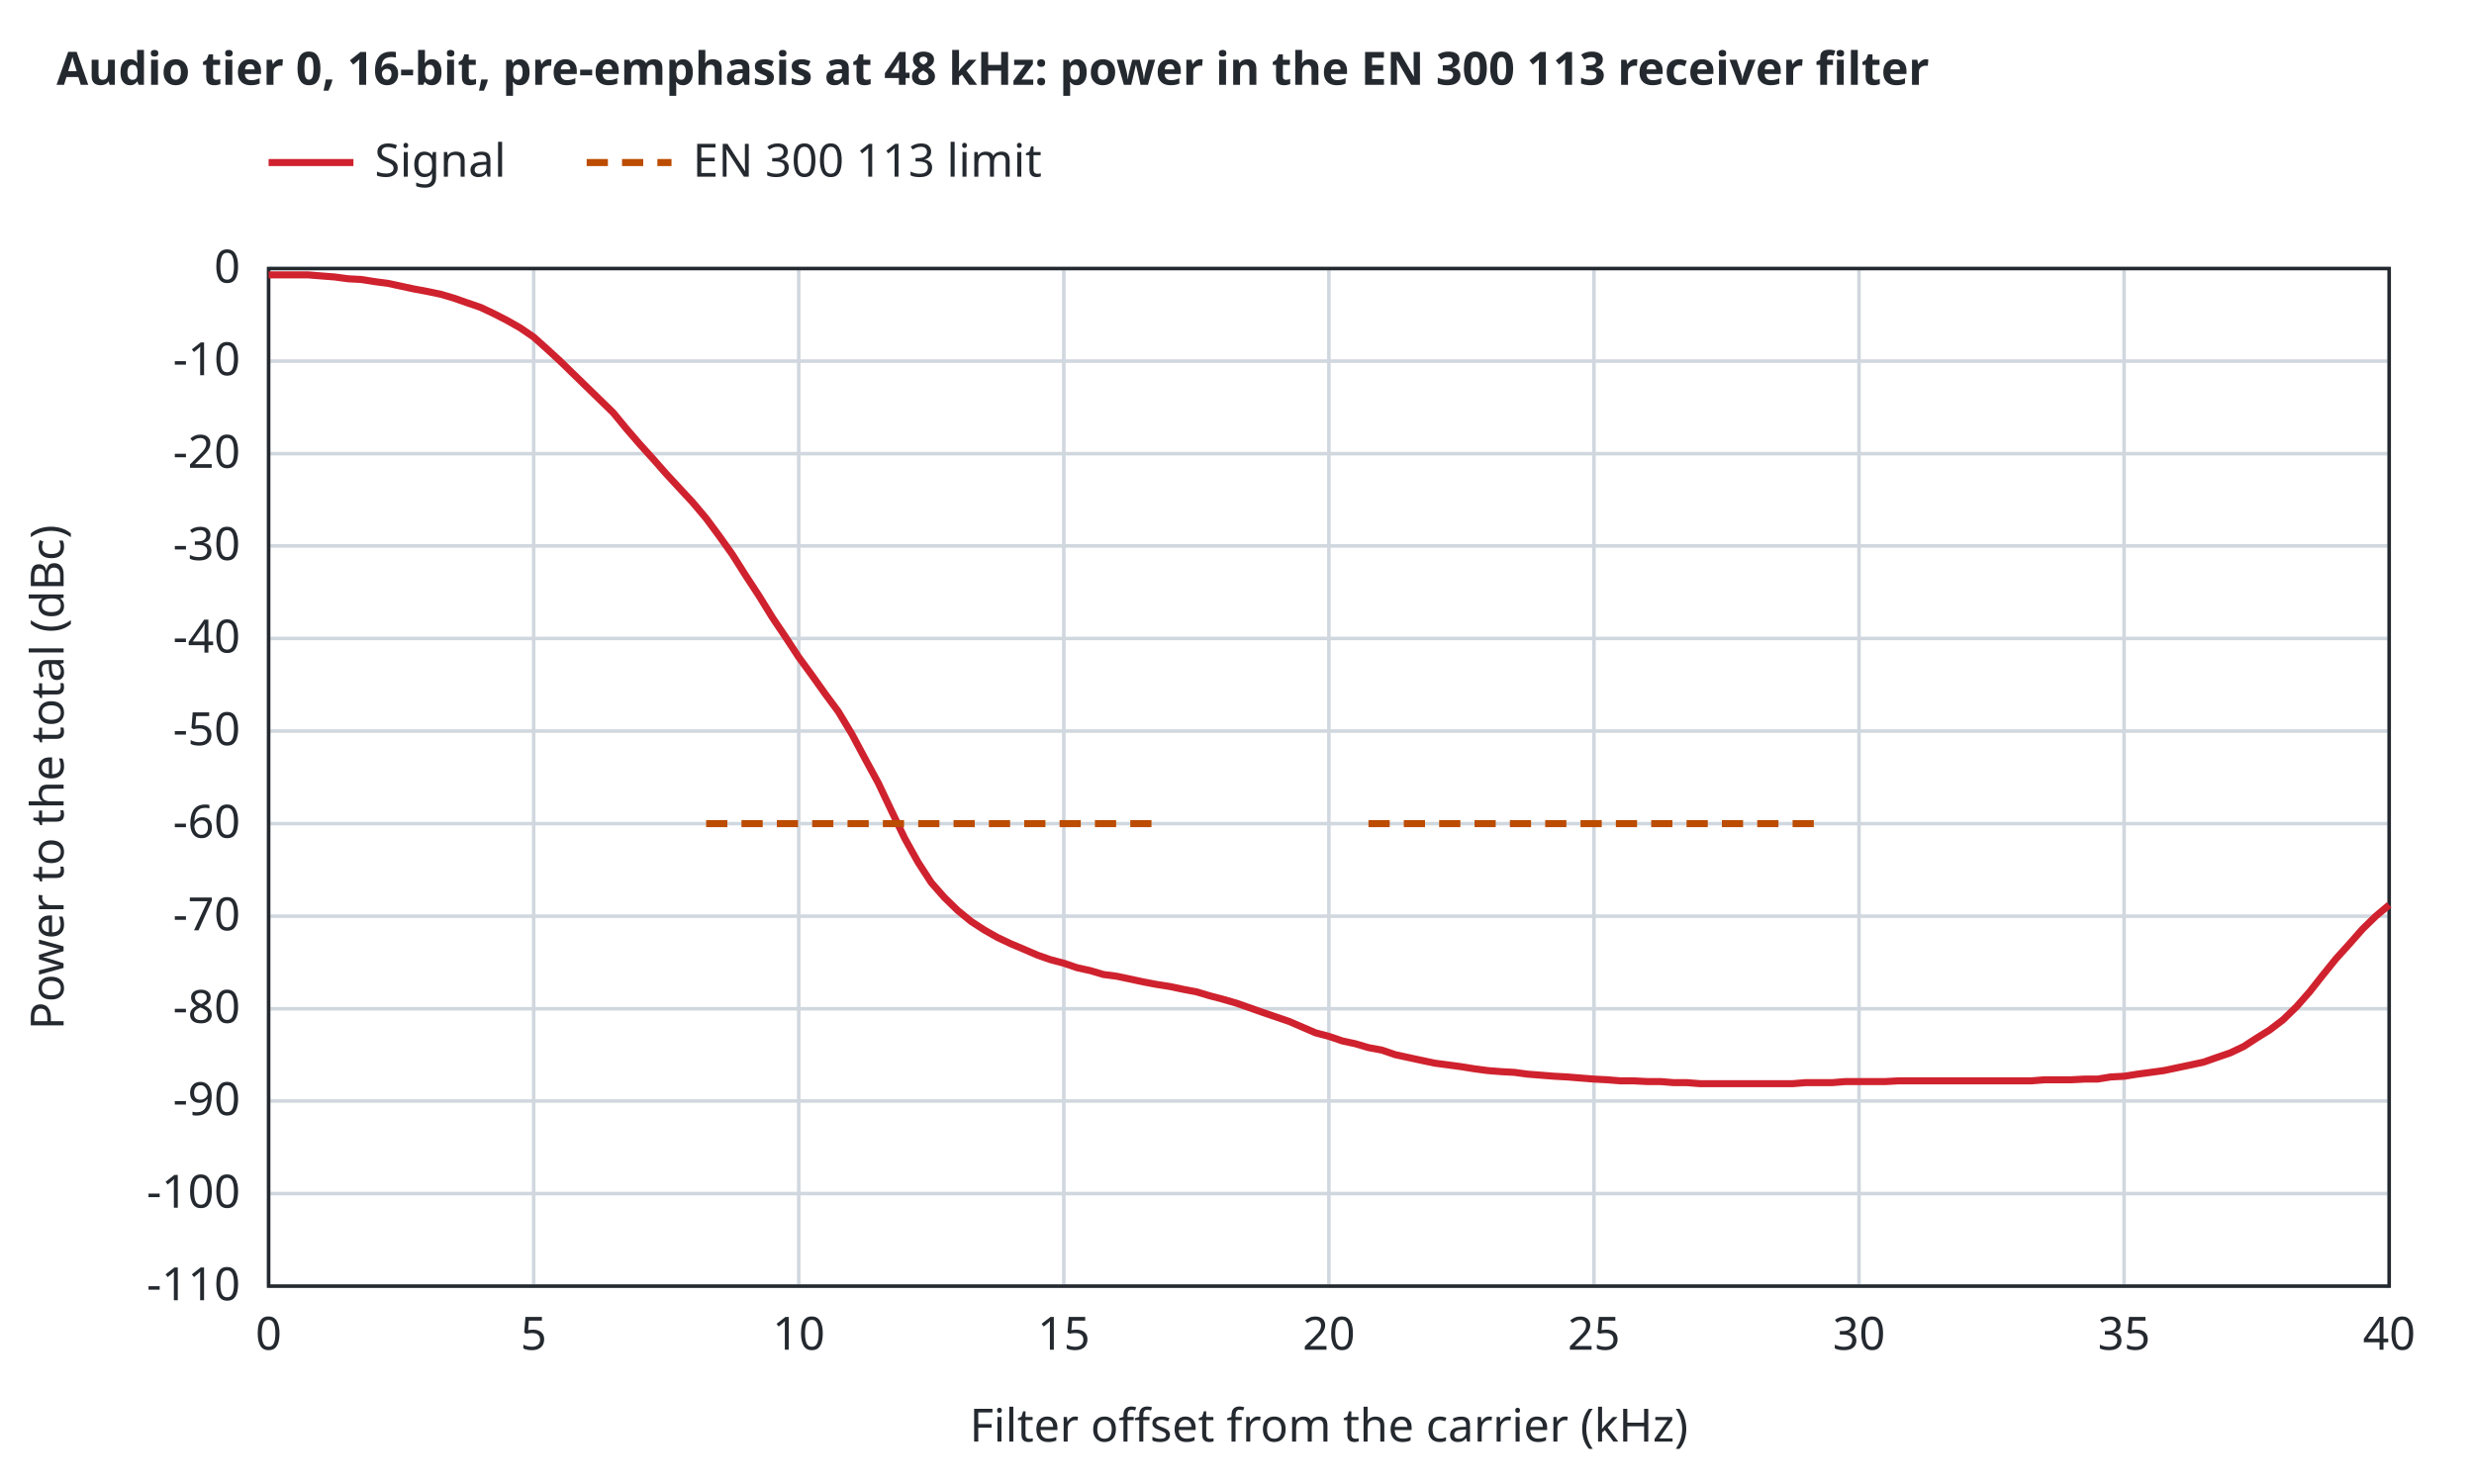
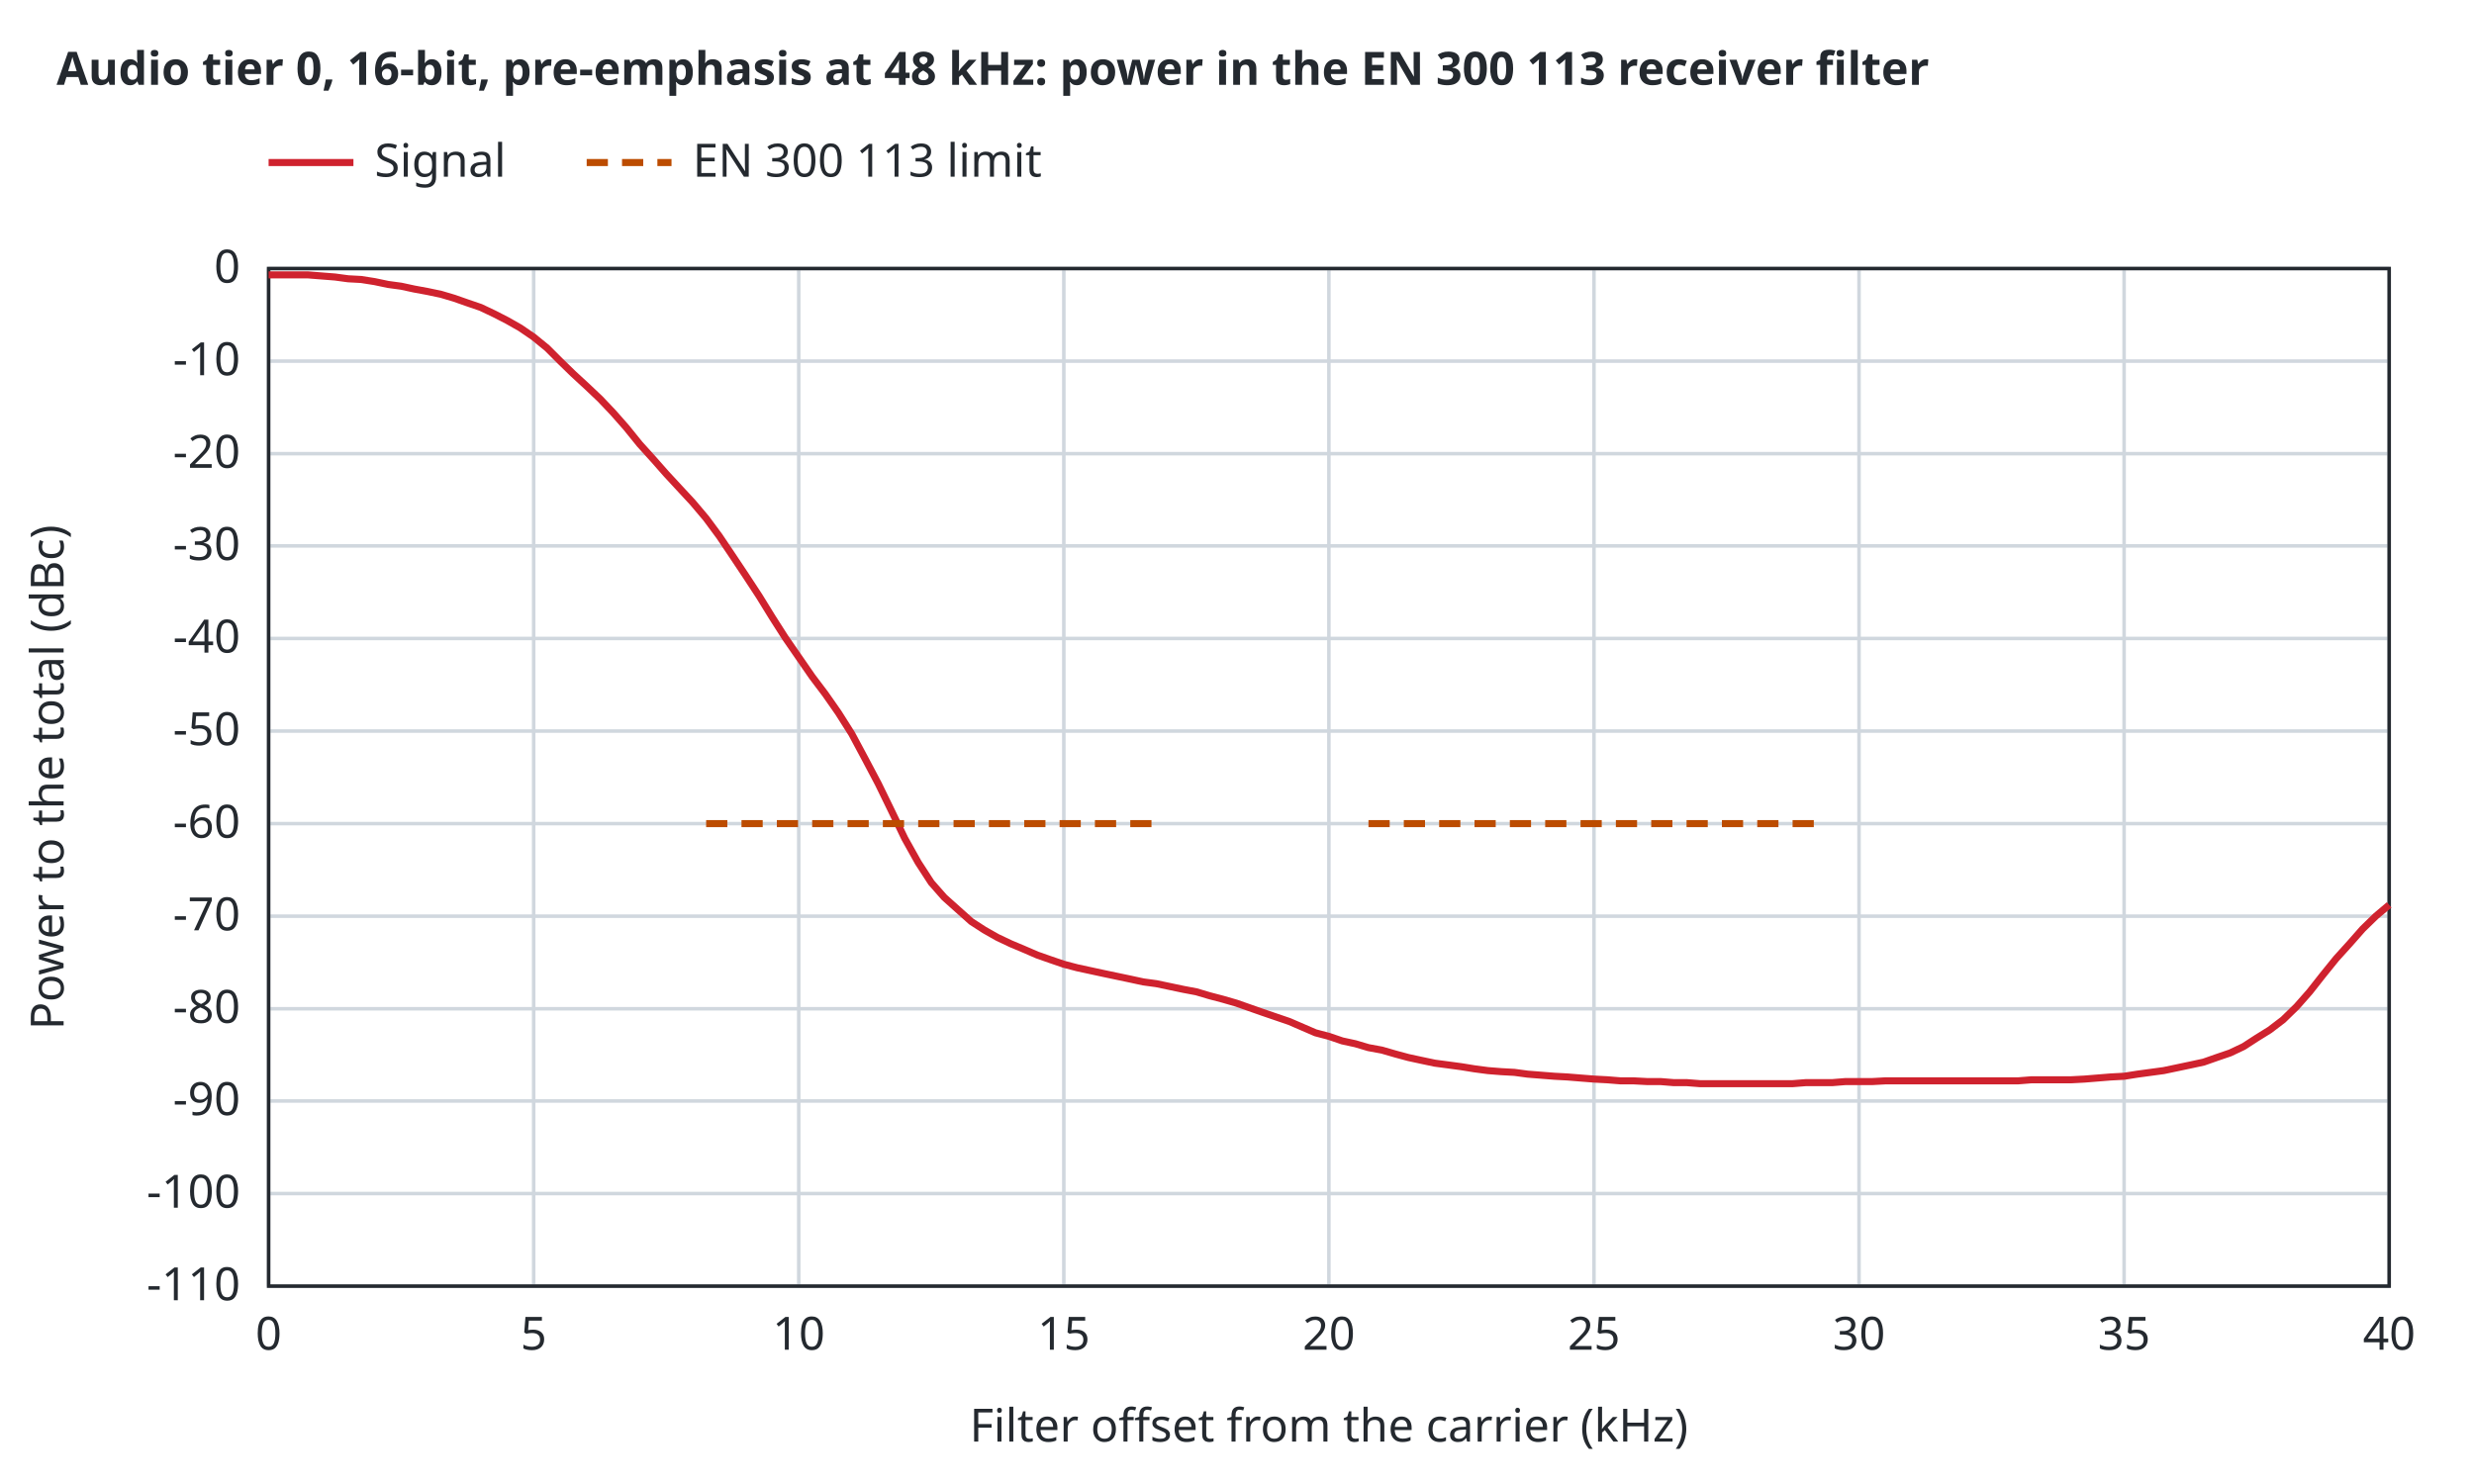
<svg xmlns="http://www.w3.org/2000/svg" width="700" height="420" viewBox="0 0 700 420">
  <style>text{font-family:sans-serif;font-size:13px;fill:#24292f}.t{font-weight:600}.bg{fill:#ffffff}.ax{stroke:#24292f;stroke-width:1;fill:none}.gr{stroke:#d0d7de;stroke-width:1}.mi{stroke:#eaeef2;stroke-width:1}.r0{stroke:#6e7781}.r1{stroke:#bc4c00}.r2{stroke:#8250df}.r3{stroke:#1b7c83}.r4{stroke:#9a6700}.s1{stroke:#cf222e}.s2{stroke:#0969da}.s3{stroke:#1a7f37}.s4{stroke:#9a6700}.q0{fill:#6e7781}.q1{fill:#bc4c00}.q2{fill:#8250df}.f1{fill:#cf222e}.f2{fill:#0969da}.f3{fill:#1a7f37}.f4{fill:#9a6700}.l{fill:none;stroke-width:2}.p{fill:none;stroke-width:1.5}.e{fill:none;stroke-width:1;stroke-opacity:.25}@media (prefers-color-scheme:dark){text{fill:#e6edf3}.bg{fill:#0d1117}.ax{stroke:#8b949e}.gr{stroke:#30363d}.mi{stroke:#21262d}.r0{stroke:#8b949e}.r1{stroke:#f0883e}.r2{stroke:#d2a8ff}.r3{stroke:#39c5cf}.r4{stroke:#d29922}.s1{stroke:#ff7b72}.s2{stroke:#58a6ff}.s3{stroke:#3fb950}.s4{stroke:#d29922}.q0{fill:#8b949e}.q1{fill:#f0883e}.q2{fill:#d2a8ff}.f1{fill:#ff7b72}.f2{fill:#58a6ff}.f3{fill:#3fb950}.f4{fill:#d29922}}</style>
  <rect class="bg" width="100%" height="100%" />
  <text class="t" x="16" y="24">Audio tier 0, 16-bit, pre-emphasis at 48 kHz: power in the EN 300 113 receiver filter</text>
  <line class="gr" x1="76.0" y1="364.0" x2="76.0" y2="76.0" />
  <text x="76.0" y="382.0" text-anchor="middle">0</text>
  <line class="gr" x1="151.0" y1="364.0" x2="151.0" y2="76.0" />
  <text x="151.0" y="382.0" text-anchor="middle">5</text>
  <line class="gr" x1="226.0" y1="364.0" x2="226.0" y2="76.0" />
  <text x="226.0" y="382.0" text-anchor="middle">10</text>
  <line class="gr" x1="301.0" y1="364.0" x2="301.0" y2="76.0" />
  <text x="301.0" y="382.0" text-anchor="middle">15</text>
  <line class="gr" x1="376.0" y1="364.0" x2="376.0" y2="76.0" />
  <text x="376.0" y="382.0" text-anchor="middle">20</text>
  <line class="gr" x1="451.0" y1="364.0" x2="451.0" y2="76.0" />
  <text x="451.0" y="382.0" text-anchor="middle">25</text>
  <line class="gr" x1="526.0" y1="364.0" x2="526.0" y2="76.0" />
  <text x="526.0" y="382.0" text-anchor="middle">30</text>
  <line class="gr" x1="601.0" y1="364.0" x2="601.0" y2="76.0" />
  <text x="601.0" y="382.0" text-anchor="middle">35</text>
  <line class="gr" x1="676.0" y1="364.0" x2="676.0" y2="76.0" />
  <text x="676.0" y="382.0" text-anchor="middle">40</text>
  <line class="gr" x1="76.0" y1="364.0" x2="676.0" y2="364.0" />
  <text x="68.0" y="368.0" text-anchor="end">-110</text>
  <line class="gr" x1="76.0" y1="337.8" x2="676.0" y2="337.8" />
  <text x="68.0" y="341.8" text-anchor="end">-100</text>
  <line class="gr" x1="76.0" y1="311.6" x2="676.0" y2="311.6" />
  <text x="68.0" y="315.6" text-anchor="end">-90</text>
  <line class="gr" x1="76.0" y1="285.5" x2="676.0" y2="285.5" />
  <text x="68.0" y="289.5" text-anchor="end">-80</text>
  <line class="gr" x1="76.0" y1="259.3" x2="676.0" y2="259.3" />
  <text x="68.0" y="263.3" text-anchor="end">-70</text>
  <line class="gr" x1="76.0" y1="233.1" x2="676.0" y2="233.1" />
  <text x="68.0" y="237.1" text-anchor="end">-60</text>
  <line class="gr" x1="76.0" y1="206.9" x2="676.0" y2="206.9" />
  <text x="68.0" y="210.9" text-anchor="end">-50</text>
  <line class="gr" x1="76.0" y1="180.7" x2="676.0" y2="180.7" />
  <text x="68.0" y="184.7" text-anchor="end">-40</text>
  <line class="gr" x1="76.0" y1="154.5" x2="676.0" y2="154.5" />
  <text x="68.0" y="158.5" text-anchor="end">-30</text>
  <line class="gr" x1="76.0" y1="128.4" x2="676.0" y2="128.4" />
  <text x="68.0" y="132.4" text-anchor="end">-20</text>
  <line class="gr" x1="76.0" y1="102.2" x2="676.0" y2="102.2" />
  <text x="68.0" y="106.2" text-anchor="end">-10</text>
  <line class="gr" x1="76.0" y1="76.0" x2="676.0" y2="76.0" />
  <text x="68.0" y="80.0" text-anchor="end">0</text>
  <rect class="ax" x="76.0" y="76.0" width="600.0" height="288.0" />
  <text x="376.0" y="408.0" text-anchor="middle">Filter offset from the carrier (kHz)</text>
  <text x="18" y="220.0" text-anchor="middle" transform="rotate(-90 18 220.0)">Power to the total (dBc)</text>
-   <path class="l s1" d="M76.0,77.8 L79.8,77.8 L83.5,77.8 L87.2,77.8 L91.0,78.1 L94.8,78.4 L98.5,78.9 L102.2,79.1 L106.0,79.7 L109.8,80.2 L113.5,81.0 L117.2,81.8 L121.0,82.5 L124.8,83.3 L128.5,84.4 L132.2,85.7 L136.0,87.0 L139.8,88.8 L143.5,90.7 L147.2,92.8 L151.0,95.4 L154.8,98.8 L158.5,102.2 L162.2,105.8 L166.0,109.5 L169.8,113.2 L173.5,116.8 L177.2,121.3 L181.0,125.7 L184.8,129.9 L188.5,134.1 L192.2,138.1 L196.0,142.2 L199.8,146.7 L203.5,151.7 L207.2,156.9 L211.0,162.9 L214.8,168.7 L218.5,174.7 L222.2,180.2 L226.0,186.0 L229.8,191.2 L233.5,196.4 L237.2,201.4 L241.0,207.7 L244.8,214.8 L248.5,221.6 L252.2,229.4 L256.0,237.3 L259.8,244.1 L263.5,249.8 L267.2,254.0 L271.0,257.7 L274.8,260.8 L278.5,263.2 L282.2,265.3 L286.0,267.1 L289.8,268.7 L293.5,270.3 L297.2,271.6 L301.0,272.6 L304.8,273.9 L308.5,274.7 L312.2,275.8 L316.0,276.3 L319.8,277.1 L323.5,277.9 L327.2,278.6 L331.0,279.2 L334.8,280.0 L338.5,280.7 L342.2,281.8 L346.0,282.8 L349.8,283.9 L353.5,285.2 L357.2,286.5 L361.0,287.8 L364.8,289.1 L368.5,290.7 L372.2,292.3 L376.0,293.3 L379.8,294.6 L383.5,295.4 L387.2,296.5 L391.0,297.2 L394.8,298.5 L398.5,299.3 L402.2,300.1 L406.0,300.9 L409.8,301.4 L413.5,301.9 L417.2,302.5 L421.0,303.0 L424.8,303.3 L428.5,303.5 L432.2,304.0 L436.0,304.3 L439.8,304.6 L443.5,304.8 L447.2,305.1 L451.0,305.4 L454.8,305.6 L458.5,305.9 L462.2,305.9 L466.0,306.1 L469.8,306.1 L473.5,306.4 L477.2,306.4 L481.0,306.7 L484.8,306.7 L488.5,306.7 L492.2,306.7 L496.0,306.7 L499.8,306.7 L503.5,306.7 L507.2,306.7 L511.0,306.4 L514.8,306.4 L518.5,306.4 L522.2,306.1 L526.0,306.1 L529.8,306.1 L533.5,306.1 L537.2,305.9 L541.0,305.9 L544.8,305.9 L548.5,305.9 L552.2,305.9 L556.0,305.9 L559.8,305.9 L563.5,305.9 L567.2,305.9 L571.0,305.9 L574.8,305.9 L578.5,305.6 L582.2,305.6 L586.0,305.6 L589.8,305.4 L593.5,305.4 L597.2,304.8 L601.0,304.6 L604.8,304.0 L608.5,303.5 L612.2,303.0 L616.0,302.2 L619.8,301.4 L623.5,300.6 L627.2,299.3 L631.0,298.0 L634.8,296.2 L638.5,293.8 L642.2,291.5 L646.0,288.6 L649.8,284.9 L653.5,280.7 L657.2,276.0 L661.0,271.3 L664.8,267.1 L668.5,262.9 L672.2,259.3 L676.0,256.1" />
+   <path class="l s1" d="M76.0,77.8 L79.8,77.8 L83.5,77.8 L87.2,77.8 L91.0,78.1 L94.8,78.4 L98.5,78.9 L102.2,79.1 L106.0,79.7 L109.8,80.5 L113.5,81.0 L117.2,81.8 L121.0,82.5 L124.8,83.3 L128.5,84.4 L132.2,85.7 L136.0,87.0 L139.8,88.8 L143.5,90.7 L147.2,92.8 L151.0,95.4 L154.8,98.5 L158.5,102.2 L162.2,105.8 L166.0,109.3 L169.8,112.9 L173.5,116.8 L177.2,121.0 L181.0,125.7 L184.8,129.9 L188.5,134.1 L192.2,138.1 L196.0,142.2 L199.8,146.7 L203.5,151.7 L207.2,157.2 L211.0,162.9 L214.8,168.7 L218.5,174.7 L222.2,180.5 L226.0,186.0 L229.8,191.5 L233.5,196.4 L237.2,201.7 L241.0,207.7 L244.8,214.8 L248.5,221.8 L252.2,229.4 L256.0,237.3 L259.8,244.1 L263.5,249.8 L267.2,254.0 L271.0,257.4 L274.8,260.8 L278.5,263.2 L282.2,265.3 L286.0,267.1 L289.8,268.7 L293.5,270.3 L297.2,271.6 L301.0,272.9 L304.8,273.9 L308.5,274.7 L312.2,275.5 L316.0,276.3 L319.8,277.1 L323.5,277.9 L327.2,278.4 L331.0,279.2 L334.8,280.0 L338.5,280.7 L342.2,281.8 L346.0,282.8 L349.8,283.9 L353.5,285.2 L357.2,286.5 L361.0,287.8 L364.8,289.1 L368.5,290.7 L372.2,292.3 L376.0,293.3 L379.8,294.6 L383.5,295.4 L387.2,296.5 L391.0,297.2 L394.8,298.3 L398.5,299.3 L402.2,300.1 L406.0,300.9 L409.8,301.4 L413.5,301.9 L417.2,302.5 L421.0,303.0 L424.8,303.3 L428.5,303.5 L432.2,304.0 L436.0,304.3 L439.8,304.6 L443.5,304.8 L447.2,305.1 L451.0,305.4 L454.8,305.6 L458.5,305.9 L462.2,305.9 L466.0,306.1 L469.8,306.1 L473.5,306.4 L477.2,306.4 L481.0,306.7 L484.8,306.7 L488.5,306.7 L492.2,306.7 L496.0,306.7 L499.8,306.7 L503.5,306.7 L507.2,306.7 L511.0,306.4 L514.8,306.4 L518.5,306.4 L522.2,306.1 L526.0,306.1 L529.8,306.1 L533.5,305.9 L537.2,305.9 L541.0,305.9 L544.8,305.9 L548.5,305.9 L552.2,305.9 L556.0,305.9 L559.8,305.9 L563.5,305.9 L567.2,305.9 L571.0,305.9 L574.8,305.6 L578.5,305.6 L582.2,305.6 L586.0,305.6 L589.8,305.4 L593.5,305.1 L597.2,304.8 L601.0,304.6 L604.8,304.0 L608.5,303.5 L612.2,303.0 L616.0,302.2 L619.8,301.4 L623.5,300.6 L627.2,299.3 L631.0,298.0 L634.8,296.2 L638.5,293.8 L642.2,291.5 L646.0,288.6 L649.8,284.9 L653.5,280.7 L657.2,276.0 L661.0,271.3 L664.8,267.1 L668.5,262.9 L672.2,259.3 L676.0,256.1" />
  <path class="l r1" stroke-dasharray="6 4" d="M199.8,233.1 L327.2,233.1" />
  <path class="l r1" stroke-dasharray="6 4" d="M387.2,233.1 L514.8,233.1" />
  <line class="l s1" x1="76.0" y1="46.0" x2="100.0" y2="46.0" />
  <text x="106.0" y="50.0">Signal</text>
  <line class="l r1" stroke-dasharray="6 4" x1="166.0" y1="46.0" x2="190.0" y2="46.0" />
  <text x="196.0" y="50.0">EN 300 113 limit</text>
</svg>
